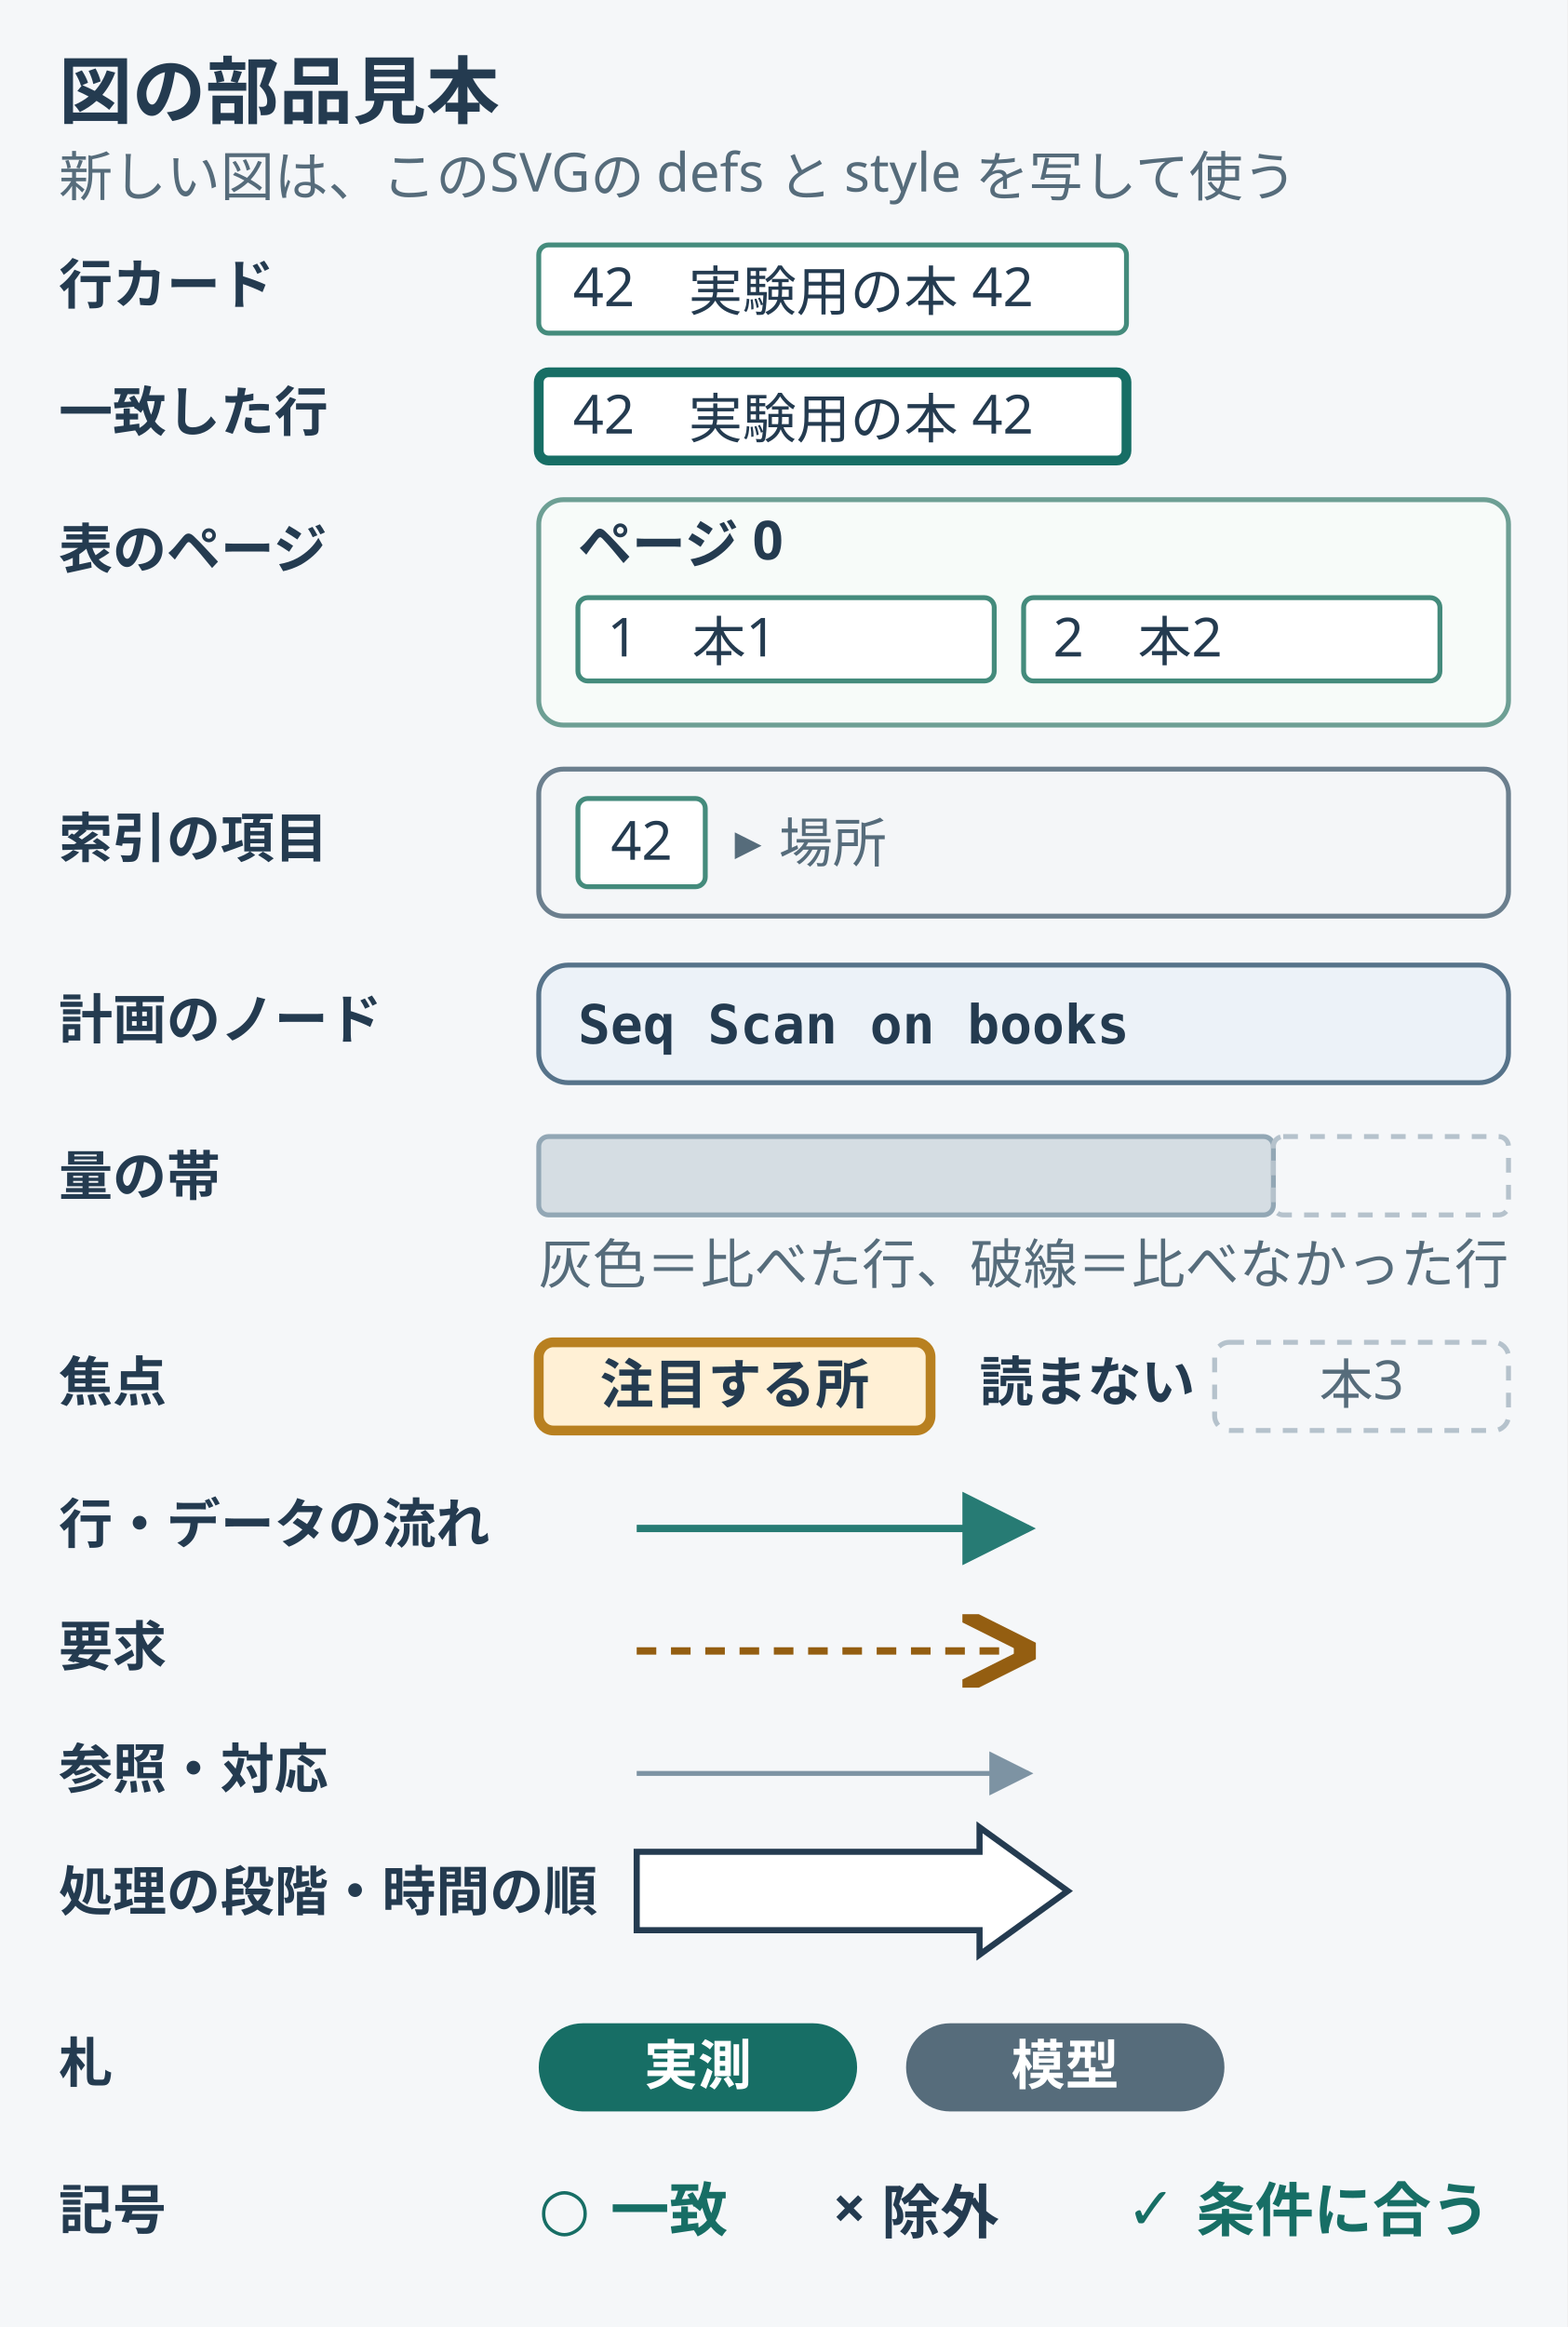
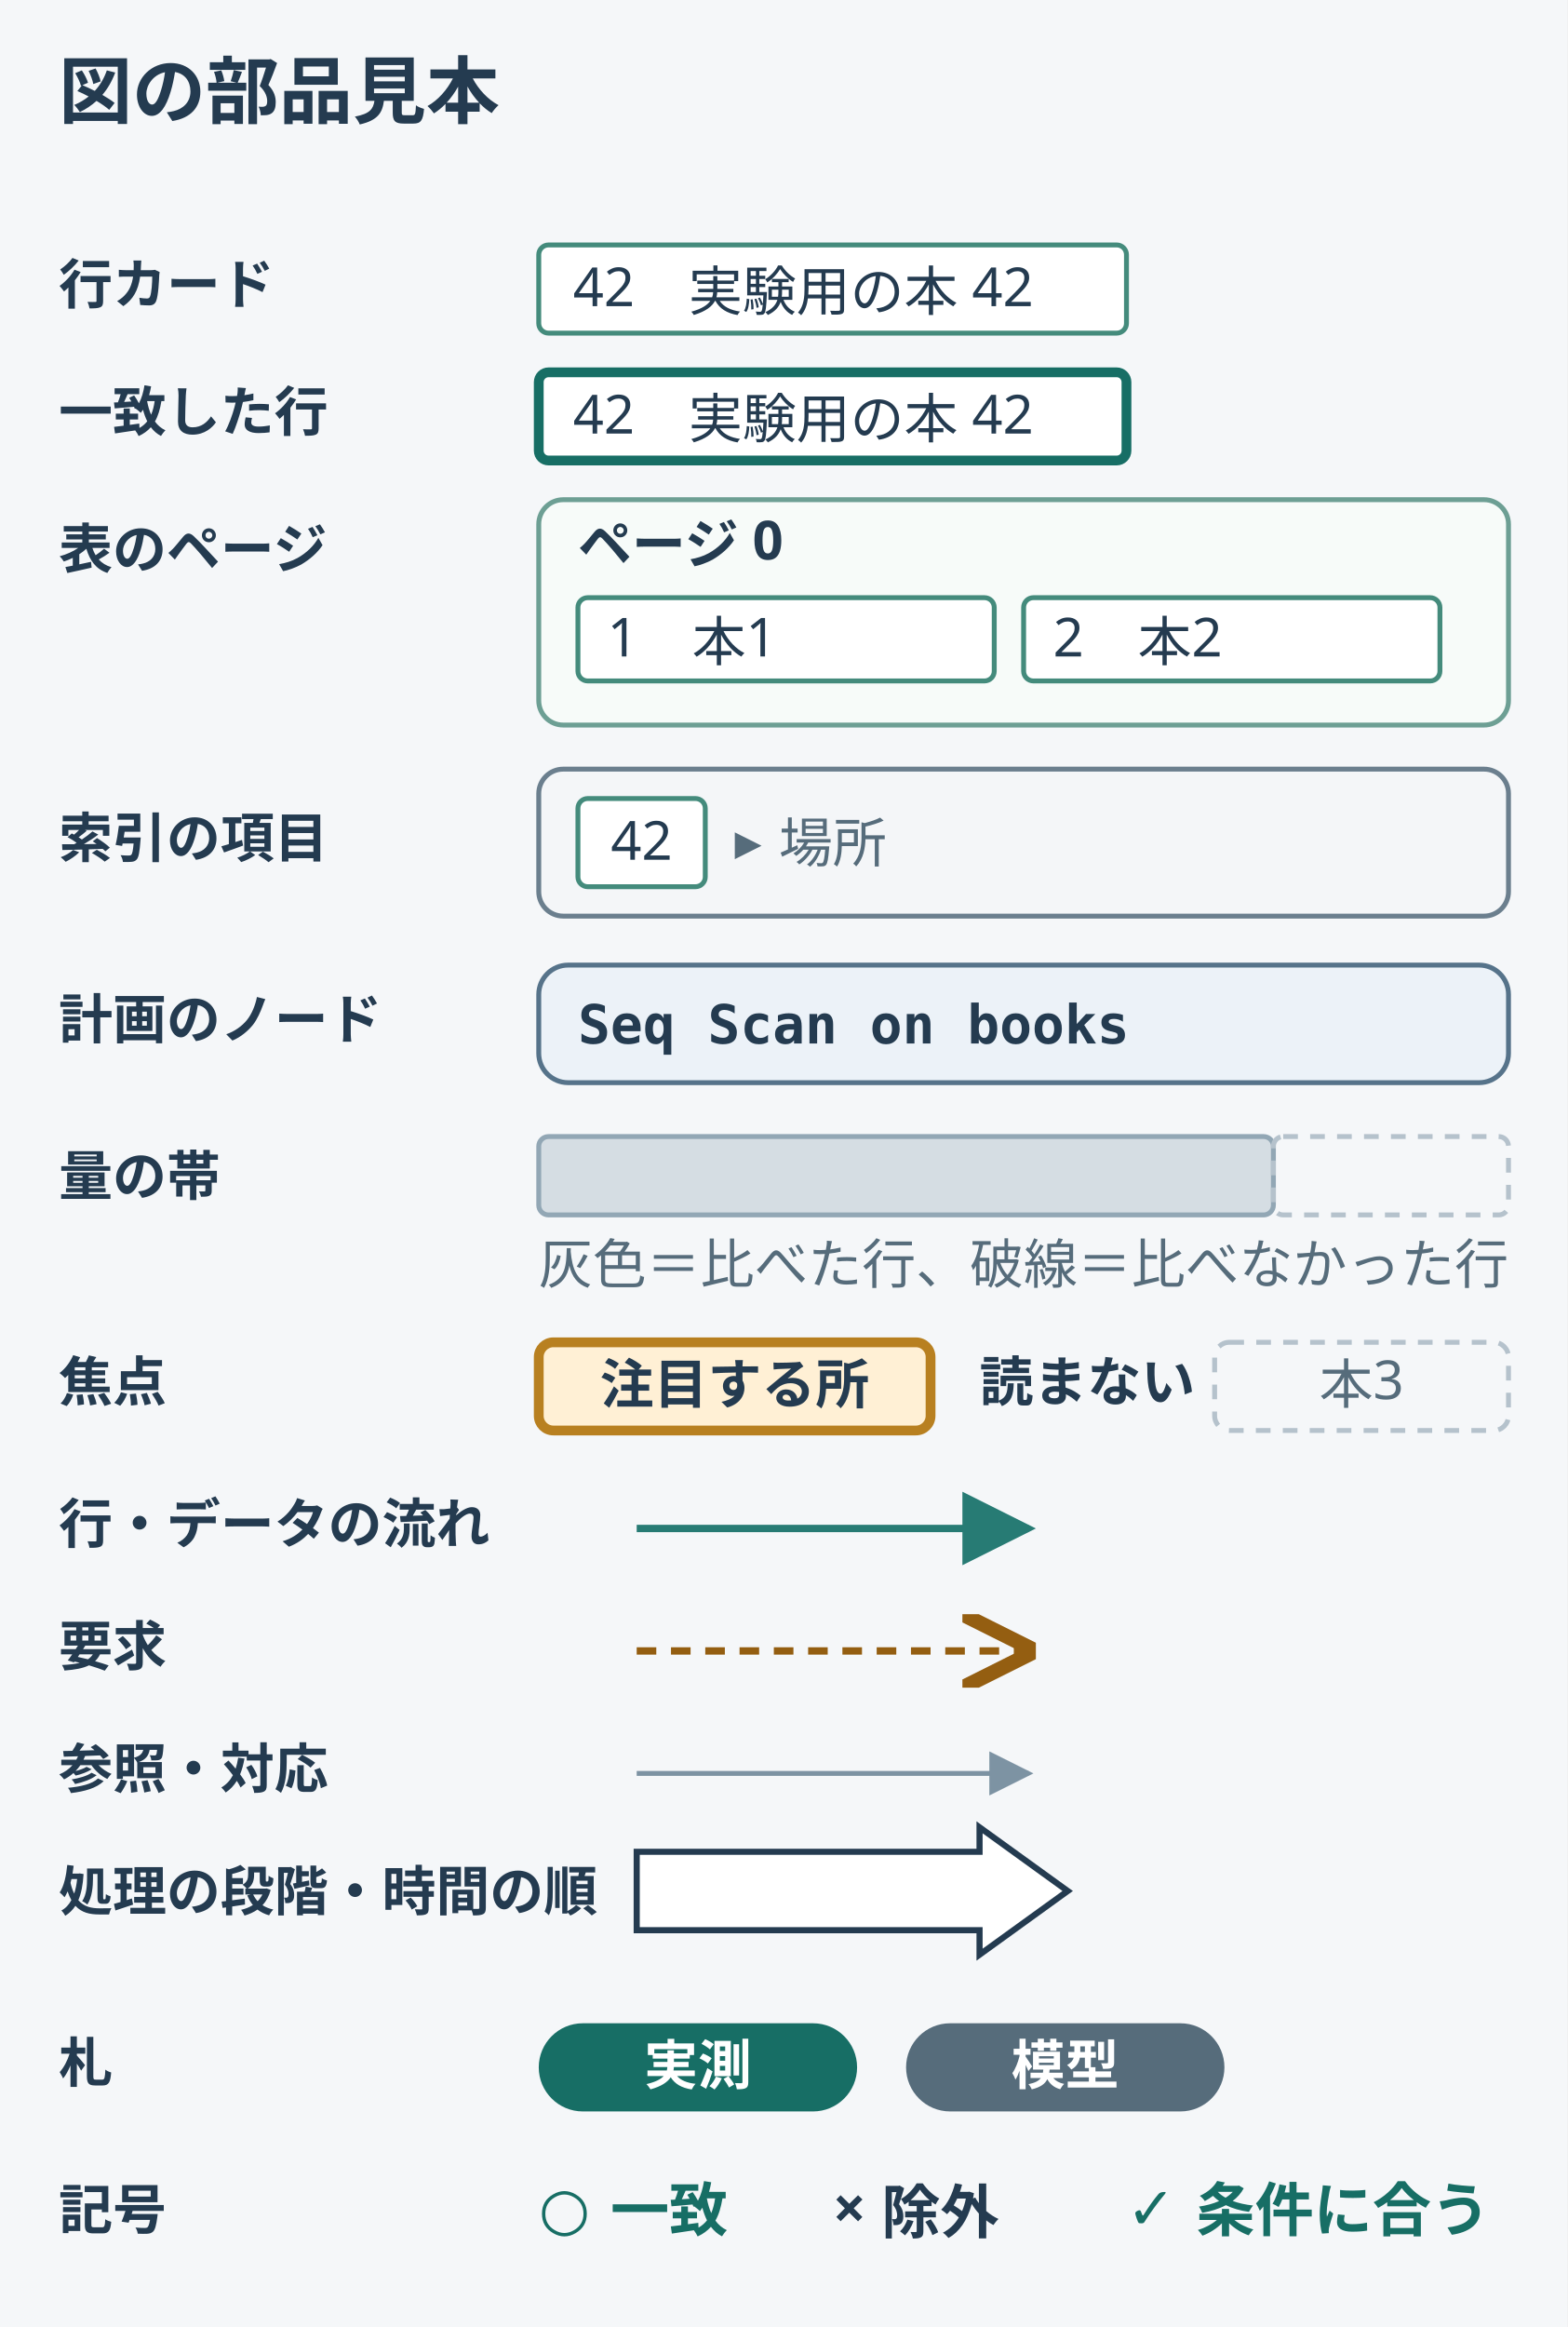
<svg xmlns="http://www.w3.org/2000/svg" width="640" height="950" viewBox="0 0 640 950" role="img" aria-labelledby="title">
  <defs>
    <marker id="flow" markerWidth="10" markerHeight="10" refX="9" refY="5" orient="auto">
      <path d="M0 0L10 5L0 10z" fill="#277b74" />
    </marker>
    <marker id="req" markerWidth="10" markerHeight="10" refX="9" refY="5" orient="auto">
      <path d="M0 0L10 5L0 10" fill="none" stroke="#945e11" stroke-width="2" />
    </marker>
    <marker id="ref" markerWidth="9" markerHeight="9" refX="8" refY="4.5" orient="auto">
      <path d="M0 0L9 4.5L0 9z" fill="#7d93a3" />
    </marker>
  </defs>
  <style>
text{font-family:"Hiragino Sans","Noto Sans JP",sans-serif;font-size:24px;fill:#243b50}
.h{font-size:30px;font-weight:700}.b{font-weight:700}.s{font-size:22px}.m{font-size:22px;fill:#566c7b}
.mono{font-family:ui-monospace,Menlo,monospace;font-size:22px}.tag{font-size:22px;font-weight:700;fill:#fff}
.teal{fill:#176e65}.brown{fill:#945e11}.real{fill:#176e65}.model{fill:#566c7b}
.panel{fill:#fff;stroke:#cedae1;stroke-width:2}.node{fill:#ecf2f8;stroke:#56738a;stroke-width:2}
.row{fill:#fff;stroke:#448b7c;stroke-width:2}.match{fill:#fff;stroke:#176e65;stroke-width:4}
.page{fill:#f7fbf9;stroke:#6d9f94;stroke-width:2}.ipage{fill:#f4f6f8;stroke:#6b7f8e;stroke-width:2}
.band{fill:#d5dde3;stroke:#92a7b5;stroke-width:2}.skip{fill:none;stroke:#b5c2cc;stroke-width:2;stroke-dasharray:6 5}
.hot{fill:#fff0d5;stroke:#b88020;stroke-width:4}.ghost{fill:#f5f7f9;stroke:#b5c2cc;stroke-width:2;stroke-dasharray:6 5}
.flow{fill:none;stroke:#277b74;stroke-width:3;marker-end:url(#flow)}.req{fill:none;stroke:#945e11;stroke-width:3;stroke-dasharray:8 6;marker-end:url(#req)}
.ref{fill:none;stroke:#7d93a3;stroke-width:2;marker-end:url(#ref)}.step{fill:#fff;stroke:#243b50;stroke-width:2.5}
.spine{fill:#e9f3f4;stroke:#243b50;stroke-width:1.5}
  </style>
  <rect width="640" height="950" fill="#f5f7f9" />
  <text x="24" y="48" class="h">図の部品見本</text>
-   <text x="24" y="80" class="m">新しい図は、このSVGの defs と style を写して使う</text>
  <g id="row-card">
    <text x="24" y="124" class="s b">行カード</text>
    <rect x="220" y="100" width="240" height="36" rx="4" class="row" />
    <text x="234" y="125" class="s">42　実験用の本 42</text>
  </g>
  <g id="match-card">
    <text x="24" y="176" class="s b">一致した行</text>
    <rect x="220" y="152" width="240" height="36" rx="4" class="match" />
    <text x="234" y="177" class="s">42　実験用の本 42</text>
  </g>
  <g id="table-page">
    <text x="24" y="232" class="s b">表のページ</text>
    <rect x="220" y="204" width="396" height="92" rx="10" class="page" />
    <text x="236" y="230" class="s b">ページ 0</text>
    <rect x="236" y="244" width="170" height="34" rx="4" class="row" />
    <text x="248" y="268" class="s">1　本1</text>
    <rect x="418" y="244" width="170" height="34" rx="4" class="row" />
    <text x="430" y="268" class="s">2　本2</text>
  </g>
  <g id="index-entry">
    <text x="24" y="350" class="s b">索引の項目</text>
    <rect x="220" y="314" width="396" height="60" rx="10" class="ipage" />
    <rect x="236" y="326" width="52" height="36" rx="4" class="row" />
    <text x="262" y="351" text-anchor="middle" class="s">42</text>
    <text x="300" y="351" class="s m">▸ 場所</text>
  </g>
  <g id="plan-node">
    <text x="24" y="424" class="s b">計画のノード</text>
    <rect x="220" y="394" width="396" height="48" rx="12" class="node" />
    <text x="236" y="426" class="mono b">Seq Scan on books</text>
  </g>
  <g id="quantity-band">
    <text x="24" y="488" class="s b">量の帯</text>
    <rect x="220" y="464" width="300" height="32" rx="4" class="band" />
    <rect x="520" y="464" width="96" height="32" rx="4" class="skip" />
    <text x="220" y="524" class="m">灰色＝比べた行、破線＝比べなかった行</text>
  </g>
  <g id="emphasis">
    <text x="24" y="572" class="s b">焦点</text>
    <rect x="220" y="548" width="160" height="36" rx="6" class="hot" />
    <text x="300" y="573" text-anchor="middle" class="s b">注目する所</text>
    <text x="400" y="572" class="s b">読まない</text>
    <rect x="496" y="548" width="120" height="36" rx="6" class="ghost" />
    <text x="556" y="573" text-anchor="middle" class="m">本3</text>
  </g>
  <g id="arrows">
    <text x="24" y="630" class="s b">行・データの流れ</text>
    <path d="M260 624 H420" class="flow" />
    <text x="24" y="680" class="s b">要求</text>
    <path d="M260 674 H420" class="req" />
    <text x="24" y="730" class="s b">参照・対応</text>
    <path d="M260 724 H420" class="ref" />
    <text x="24" y="780" class="s b">処理の段階・時間の順</text>
    <path d="M260 756 H400 V746 L436 772 L400 798 V788 H260 Z" class="step" />
  </g>
  <g id="tags">
    <text x="24" y="850" class="s b">札</text>
    <rect x="220" y="826" width="130" height="36" rx="18" class="real" />
    <text x="285" y="851" text-anchor="middle" class="tag">実測</text>
    <rect x="370" y="826" width="130" height="36" rx="18" class="model" />
    <text x="435" y="851" text-anchor="middle" class="tag">模型</text>
  </g>
  <g id="marks">
    <text x="24" y="910" class="s b">記号</text>
    <text x="220" y="910" class="b teal">○ 一致</text>
    <text x="340" y="910" class="b">× 除外</text>
    <text x="460" y="910" class="b teal">✓ 条件に合う</text>
  </g>
</svg>
